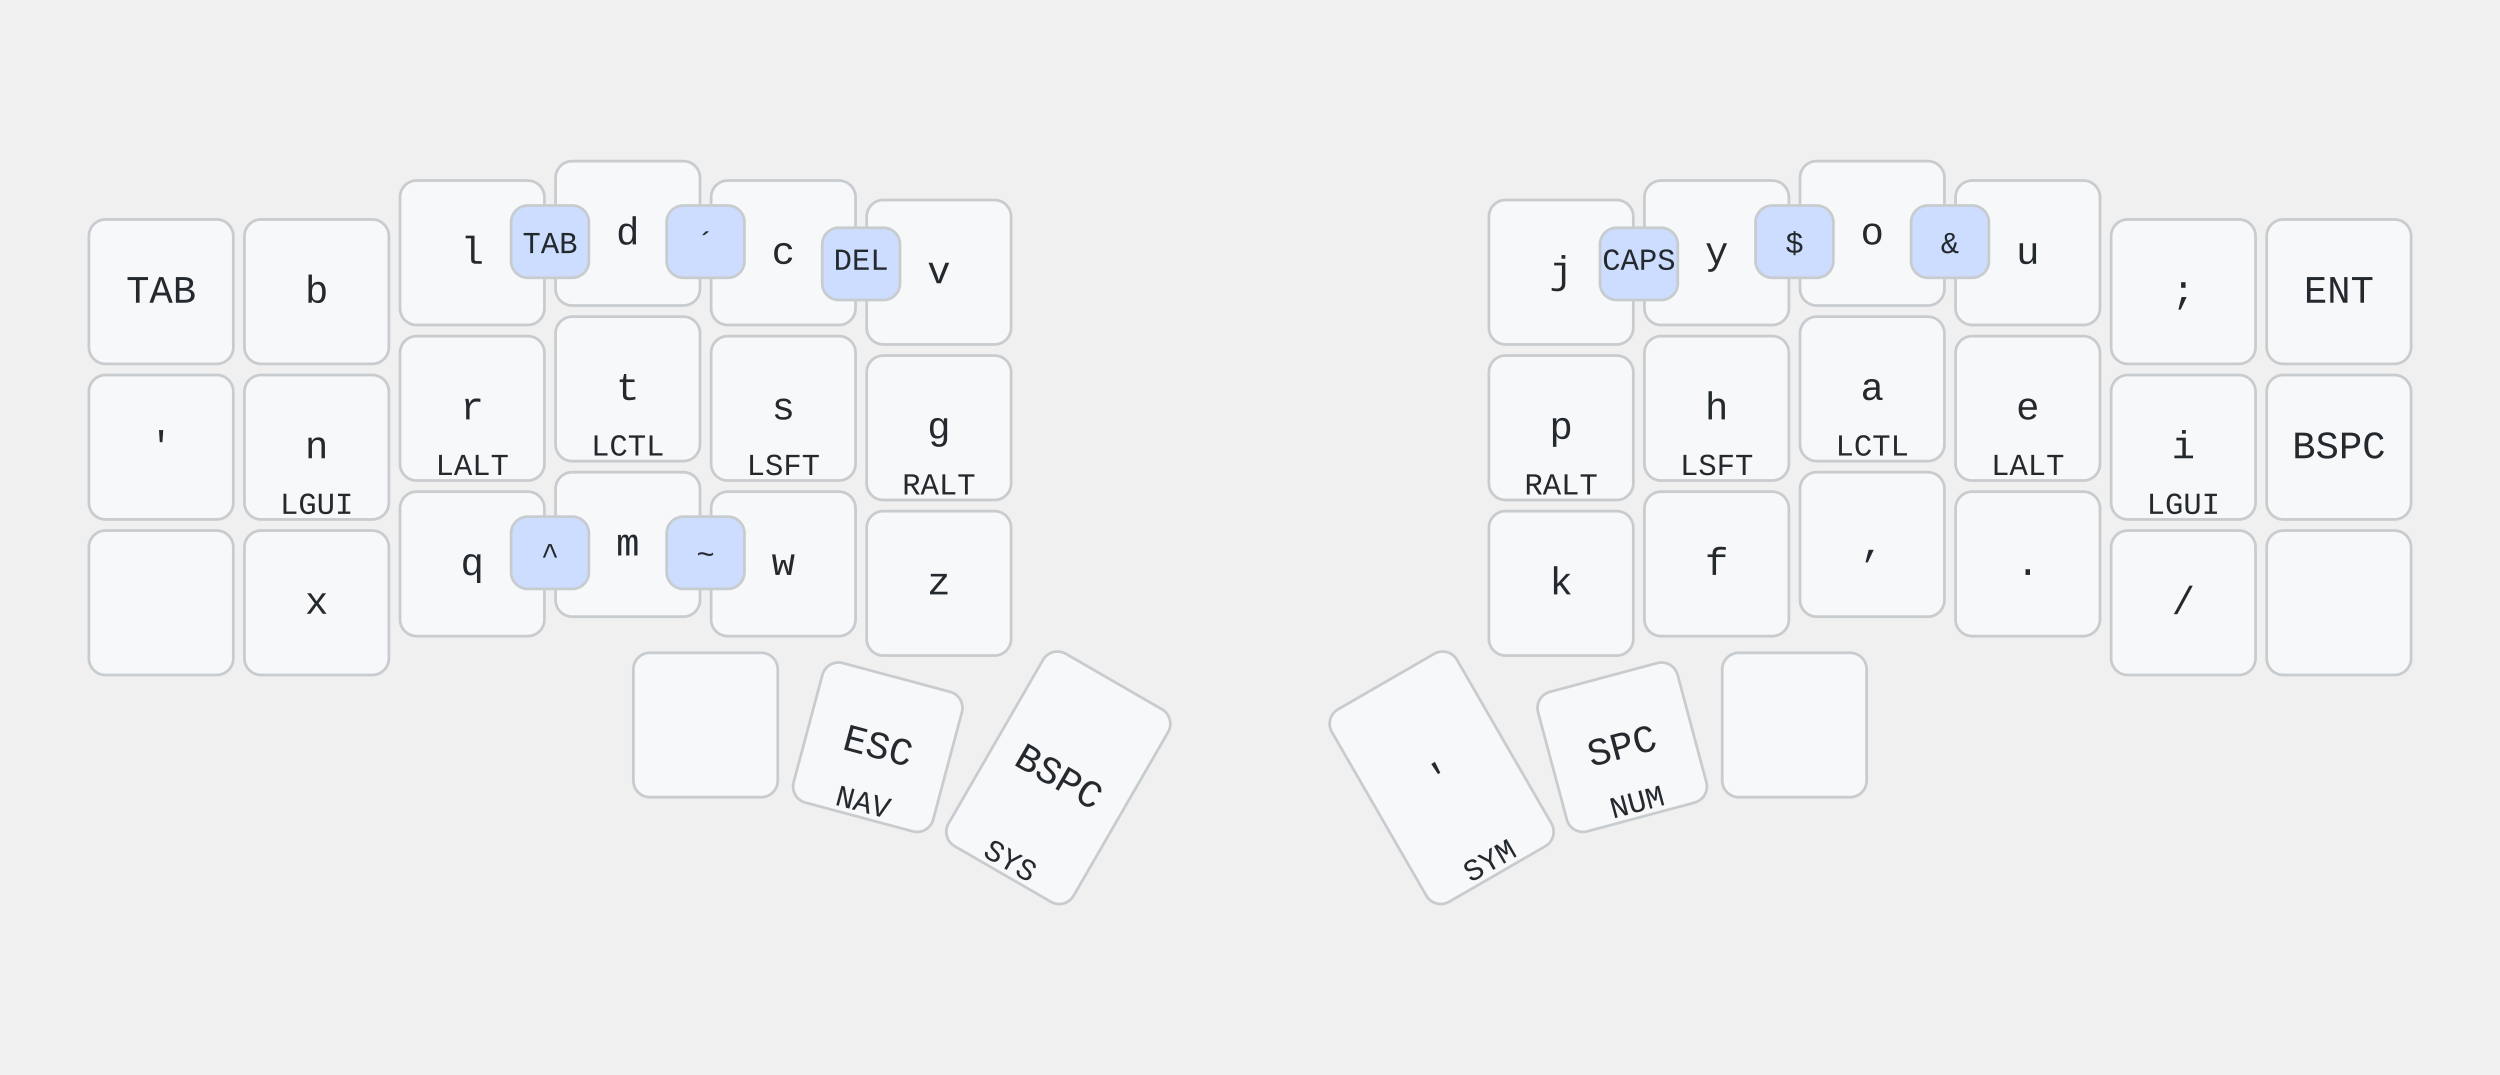
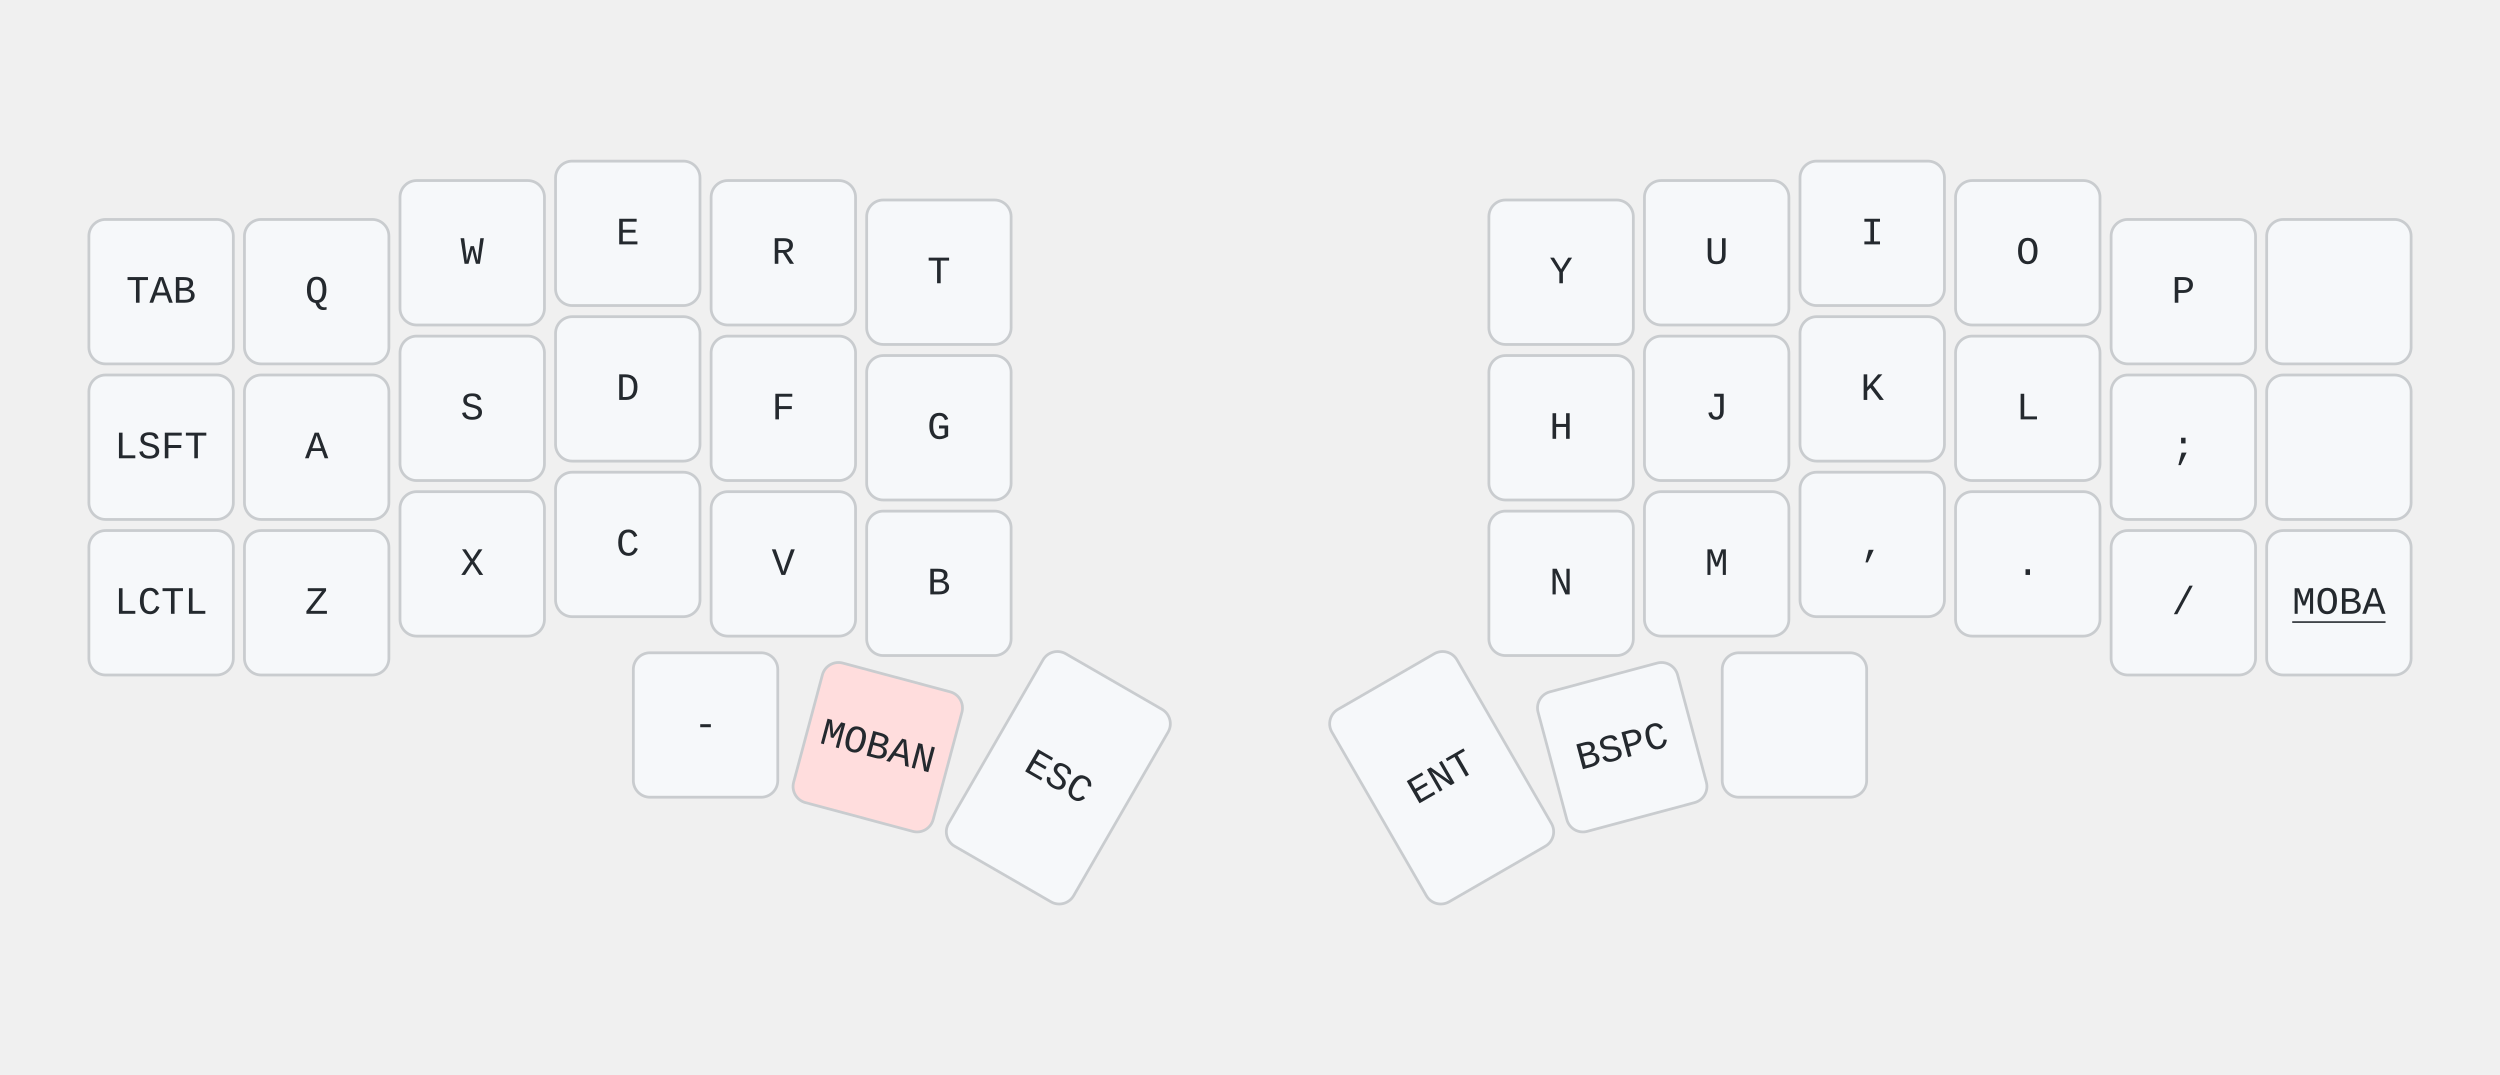
<svg xmlns="http://www.w3.org/2000/svg" width="900" height="387" viewBox="0 0 900 387" class="keymap">
  <style>/* inherit to force styles through use tags */
svg path {
    fill: inherit;
}

/* font and background color specifications */
svg.keymap {
    font-family: SFMono-Regular,Consolas,Liberation Mono,Menlo,monospace;
    font-size: 14px;
    font-kerning: normal;
    text-rendering: optimizeLegibility;
    fill: #24292e;
}

/* default key styling */
rect.key {
    fill: #f6f8fa;
}

rect.key, rect.combo {
    stroke: #c9cccf;
    stroke-width: 1;
}

/* default key side styling, only used is draw_key_sides is set */
rect.side {
    filter: brightness(90%);
}

/* color accent for combo boxes */
rect.combo, rect.combo-separate {
    fill: #cdf;
}

/* color accent for held keys */
rect.held, rect.combo.held {
    fill: #fdd;
}

/* color accent for ghost (optional) keys */
rect.ghost, rect.combo.ghost {
    stroke-dasharray: 4, 4;
    stroke-width: 2;
}

text {
    text-anchor: middle;
    dominant-baseline: middle;
}

/* styling for layer labels */
text.label {
    font-weight: bold;
    text-anchor: start;
    stroke: white;
    stroke-width: 4;
    paint-order: stroke;
}

/* styling for optional footer */
text.footer {
    text-anchor: end;
    dominant-baseline: auto;
    stroke: white;
    stroke-width: 4;
    paint-order: stroke;
}

/* styling for combo tap, and key non-tap label text */
text.combo, text.hold, text.shifted, text.left, text.right, text.tl, text.tr, text.bl, text.br {
    font-size: 11px;
}

text.hold, text.bl, text.br {
    text-anchor: middle;
    dominant-baseline: auto;
}

text.shifted, text.tl, text.tr {
    text-anchor: middle;
    dominant-baseline: hanging;
}

text.left, text.tl, text.bl {
    text-anchor: start;
}

text.right, text.tr, text.br {
    text-anchor: end;
}

text.layer-activator {
    text-decoration: underline;
}

/* styling for hold/shifted label text in combo box */
text.combo.hold, text.combo.shifted, text.combo.left, text.combo.right {
    font-size: 8px;
}

/* lighter symbol for transparent keys */
text.trans {
    fill: #7b7e81;
}

/* styling for combo dendrons */
path.combo {
    stroke-width: 1;
    stroke: gray;
    fill: none;
}

/* Start Tabler Icons Cleanup */
/* cannot use height/width with glyphs */
.icon-tabler &gt; path {
    fill: inherit;
    stroke: inherit;
    stroke-width: 2;
}
/* hide tabler's default box */
.icon-tabler &gt; path[stroke="none"][fill="none"] {
    visibility: hidden;
}
/* End Tabler Icons Cleanup */
</style>
-   <g transform="translate(30, 0)" class="layer-BASE">
+   <g transform="translate(30, 0)" class="layer-MOBA">
    <g transform="translate(0, 56)">
      <g transform="translate(28, 49)" class="key keypos-0">
        <rect rx="6" ry="6" x="-26" y="-26" width="52" height="52" class="key" />
        <text x="0" y="0" class="key tap">TAB</text>
      </g>
      <g transform="translate(84, 49)" class="key keypos-1">
        <rect rx="6" ry="6" x="-26" y="-26" width="52" height="52" class="key" />
-         <text x="0" y="0" class="key tap">b</text>
+         <text x="0" y="0" class="key tap">Q</text>
      </g>
      <g transform="translate(140, 35)" class="key keypos-2">
        <rect rx="6" ry="6" x="-26" y="-26" width="52" height="52" class="key" />
-         <text x="0" y="0" class="key tap">l</text>
+         <text x="0" y="0" class="key tap">W</text>
      </g>
      <g transform="translate(196, 28)" class="key keypos-3">
        <rect rx="6" ry="6" x="-26" y="-26" width="52" height="52" class="key" />
-         <text x="0" y="0" class="key tap">d</text>
+         <text x="0" y="0" class="key tap">E</text>
      </g>
      <g transform="translate(252, 35)" class="key keypos-4">
        <rect rx="6" ry="6" x="-26" y="-26" width="52" height="52" class="key" />
-         <text x="0" y="0" class="key tap">c</text>
+         <text x="0" y="0" class="key tap">R</text>
      </g>
      <g transform="translate(308, 42)" class="key keypos-5">
        <rect rx="6" ry="6" x="-26" y="-26" width="52" height="52" class="key" />
-         <text x="0" y="0" class="key tap">v</text>
+         <text x="0" y="0" class="key tap">T</text>
      </g>
      <g transform="translate(532, 42)" class="key keypos-6">
        <rect rx="6" ry="6" x="-26" y="-26" width="52" height="52" class="key" />
-         <text x="0" y="0" class="key tap">j</text>
+         <text x="0" y="0" class="key tap">Y</text>
      </g>
      <g transform="translate(588, 35)" class="key keypos-7">
        <rect rx="6" ry="6" x="-26" y="-26" width="52" height="52" class="key" />
-         <text x="0" y="0" class="key tap">y</text>
+         <text x="0" y="0" class="key tap">U</text>
      </g>
      <g transform="translate(644, 28)" class="key keypos-8">
        <rect rx="6" ry="6" x="-26" y="-26" width="52" height="52" class="key" />
-         <text x="0" y="0" class="key tap">o</text>
+         <text x="0" y="0" class="key tap">I</text>
      </g>
      <g transform="translate(700, 35)" class="key keypos-9">
        <rect rx="6" ry="6" x="-26" y="-26" width="52" height="52" class="key" />
-         <text x="0" y="0" class="key tap">u</text>
+         <text x="0" y="0" class="key tap">O</text>
      </g>
      <g transform="translate(756, 49)" class="key keypos-10">
        <rect rx="6" ry="6" x="-26" y="-26" width="52" height="52" class="key" />
+         <text x="0" y="0" class="key tap">P</text>
+       </g>
+       <g transform="translate(812, 49)" class="key keypos-11">
+         <rect rx="6" ry="6" x="-26" y="-26" width="52" height="52" class="key" />
+       </g>
+       <g transform="translate(28, 105)" class="key keypos-12">
+         <rect rx="6" ry="6" x="-26" y="-26" width="52" height="52" class="key" />
+         <text x="0" y="0" class="key tap">LSFT</text>
+       </g>
+       <g transform="translate(84, 105)" class="key keypos-13">
+         <rect rx="6" ry="6" x="-26" y="-26" width="52" height="52" class="key" />
+         <text x="0" y="0" class="key tap">A</text>
+       </g>
+       <g transform="translate(140, 91)" class="key keypos-14">
+         <rect rx="6" ry="6" x="-26" y="-26" width="52" height="52" class="key" />
+         <text x="0" y="0" class="key tap">S</text>
+       </g>
+       <g transform="translate(196, 84)" class="key keypos-15">
+         <rect rx="6" ry="6" x="-26" y="-26" width="52" height="52" class="key" />
+         <text x="0" y="0" class="key tap">D</text>
+       </g>
+       <g transform="translate(252, 91)" class="key keypos-16">
+         <rect rx="6" ry="6" x="-26" y="-26" width="52" height="52" class="key" />
+         <text x="0" y="0" class="key tap">F</text>
+       </g>
+       <g transform="translate(308, 98)" class="key keypos-17">
+         <rect rx="6" ry="6" x="-26" y="-26" width="52" height="52" class="key" />
+         <text x="0" y="0" class="key tap">G</text>
+       </g>
+       <g transform="translate(532, 98)" class="key keypos-18">
+         <rect rx="6" ry="6" x="-26" y="-26" width="52" height="52" class="key" />
+         <text x="0" y="0" class="key tap">H</text>
+       </g>
+       <g transform="translate(588, 91)" class="key keypos-19">
+         <rect rx="6" ry="6" x="-26" y="-26" width="52" height="52" class="key" />
+         <text x="0" y="0" class="key tap">J</text>
+       </g>
+       <g transform="translate(644, 84)" class="key keypos-20">
+         <rect rx="6" ry="6" x="-26" y="-26" width="52" height="52" class="key" />
+         <text x="0" y="0" class="key tap">K</text>
+       </g>
+       <g transform="translate(700, 91)" class="key keypos-21">
+         <rect rx="6" ry="6" x="-26" y="-26" width="52" height="52" class="key" />
+         <text x="0" y="0" class="key tap">L</text>
+       </g>
+       <g transform="translate(756, 105)" class="key keypos-22">
+         <rect rx="6" ry="6" x="-26" y="-26" width="52" height="52" class="key" />
        <text x="0" y="0" class="key tap">;</text>
      </g>
-       <g transform="translate(812, 49)" class="key keypos-11">
-         <rect rx="6" ry="6" x="-26" y="-26" width="52" height="52" class="key" />
-         <text x="0" y="0" class="key tap">ENT</text>
-       </g>
-       <g transform="translate(28, 105)" class="key keypos-12">
-         <rect rx="6" ry="6" x="-26" y="-26" width="52" height="52" class="key" />
-         <text x="0" y="0" class="key tap">'</text>
-       </g>
-       <g transform="translate(84, 105)" class="key keypos-13">
-         <rect rx="6" ry="6" x="-26" y="-26" width="52" height="52" class="key" />
-         <text x="0" y="0" class="key tap">n</text>
-         <text x="0" y="24" class="key hold">LGUI</text>
-       </g>
-       <g transform="translate(140, 91)" class="key keypos-14">
-         <rect rx="6" ry="6" x="-26" y="-26" width="52" height="52" class="key" />
-         <text x="0" y="0" class="key tap">r</text>
-         <text x="0" y="24" class="key hold">LALT</text>
-       </g>
-       <g transform="translate(196, 84)" class="key keypos-15">
-         <rect rx="6" ry="6" x="-26" y="-26" width="52" height="52" class="key" />
-         <text x="0" y="0" class="key tap">t</text>
-         <text x="0" y="24" class="key hold">LCTL</text>
-       </g>
-       <g transform="translate(252, 91)" class="key keypos-16">
-         <rect rx="6" ry="6" x="-26" y="-26" width="52" height="52" class="key" />
-         <text x="0" y="0" class="key tap">s</text>
-         <text x="0" y="24" class="key hold">LSFT</text>
-       </g>
-       <g transform="translate(308, 98)" class="key keypos-17">
-         <rect rx="6" ry="6" x="-26" y="-26" width="52" height="52" class="key" />
-         <text x="0" y="0" class="key tap">g</text>
-         <text x="0" y="24" class="key hold">RALT</text>
-       </g>
-       <g transform="translate(532, 98)" class="key keypos-18">
-         <rect rx="6" ry="6" x="-26" y="-26" width="52" height="52" class="key" />
-         <text x="0" y="0" class="key tap">p</text>
-         <text x="0" y="24" class="key hold">RALT</text>
-       </g>
-       <g transform="translate(588, 91)" class="key keypos-19">
-         <rect rx="6" ry="6" x="-26" y="-26" width="52" height="52" class="key" />
-         <text x="0" y="0" class="key tap">h</text>
-         <text x="0" y="24" class="key hold">LSFT</text>
-       </g>
-       <g transform="translate(644, 84)" class="key keypos-20">
-         <rect rx="6" ry="6" x="-26" y="-26" width="52" height="52" class="key" />
-         <text x="0" y="0" class="key tap">a</text>
-         <text x="0" y="24" class="key hold">LCTL</text>
-       </g>
-       <g transform="translate(700, 91)" class="key keypos-21">
-         <rect rx="6" ry="6" x="-26" y="-26" width="52" height="52" class="key" />
-         <text x="0" y="0" class="key tap">e</text>
-         <text x="0" y="24" class="key hold">LALT</text>
-       </g>
-       <g transform="translate(756, 105)" class="key keypos-22">
-         <rect rx="6" ry="6" x="-26" y="-26" width="52" height="52" class="key" />
-         <text x="0" y="0" class="key tap">i</text>
-         <text x="0" y="24" class="key hold">LGUI</text>
-       </g>
      <g transform="translate(812, 105)" class="key keypos-23">
        <rect rx="6" ry="6" x="-26" y="-26" width="52" height="52" class="key" />
-         <text x="0" y="0" class="key tap">BSPC</text>
      </g>
      <g transform="translate(28, 161)" class="key keypos-24">
        <rect rx="6" ry="6" x="-26" y="-26" width="52" height="52" class="key" />
+         <text x="0" y="0" class="key tap">LCTL</text>
      </g>
      <g transform="translate(84, 161)" class="key keypos-25">
        <rect rx="6" ry="6" x="-26" y="-26" width="52" height="52" class="key" />
-         <text x="0" y="0" class="key tap">x</text>
+         <text x="0" y="0" class="key tap">Z</text>
      </g>
      <g transform="translate(140, 147)" class="key keypos-26">
        <rect rx="6" ry="6" x="-26" y="-26" width="52" height="52" class="key" />
-         <text x="0" y="0" class="key tap">q</text>
+         <text x="0" y="0" class="key tap">X</text>
      </g>
      <g transform="translate(196, 140)" class="key keypos-27">
        <rect rx="6" ry="6" x="-26" y="-26" width="52" height="52" class="key" />
-         <text x="0" y="0" class="key tap">m</text>
+         <text x="0" y="0" class="key tap">C</text>
      </g>
      <g transform="translate(252, 147)" class="key keypos-28">
        <rect rx="6" ry="6" x="-26" y="-26" width="52" height="52" class="key" />
-         <text x="0" y="0" class="key tap">w</text>
+         <text x="0" y="0" class="key tap">V</text>
      </g>
      <g transform="translate(308, 154)" class="key keypos-29">
        <rect rx="6" ry="6" x="-26" y="-26" width="52" height="52" class="key" />
-         <text x="0" y="0" class="key tap">z</text>
+         <text x="0" y="0" class="key tap">B</text>
      </g>
      <g transform="translate(532, 154)" class="key keypos-30">
        <rect rx="6" ry="6" x="-26" y="-26" width="52" height="52" class="key" />
-         <text x="0" y="0" class="key tap">k</text>
+         <text x="0" y="0" class="key tap">N</text>
      </g>
      <g transform="translate(588, 147)" class="key keypos-31">
        <rect rx="6" ry="6" x="-26" y="-26" width="52" height="52" class="key" />
-         <text x="0" y="0" class="key tap">f</text>
+         <text x="0" y="0" class="key tap">M</text>
      </g>
      <g transform="translate(644, 140)" class="key keypos-32">
        <rect rx="6" ry="6" x="-26" y="-26" width="52" height="52" class="key" />
        <text x="0" y="0" class="key tap">,</text>
      </g>
      <g transform="translate(700, 147)" class="key keypos-33">
        <rect rx="6" ry="6" x="-26" y="-26" width="52" height="52" class="key" />
        <text x="0" y="0" class="key tap">.</text>
      </g>
      <g transform="translate(756, 161)" class="key keypos-34">
        <rect rx="6" ry="6" x="-26" y="-26" width="52" height="52" class="key" />
        <text x="0" y="0" class="key tap">/</text>
      </g>
-       <g transform="translate(812, 161)" class="key keypos-35">
-         <rect rx="6" ry="6" x="-26" y="-26" width="52" height="52" class="key" />
+       <g transform="translate(812, 161)" class="key toggle keypos-35">
+         <rect rx="6" ry="6" x="-26" y="-26" width="52" height="52" class="key toggle" />
+         <a href="#MOBA">
+           <text x="0" y="0" class="key toggle tap layer-activator">MOBA</text>
+         </a>
      </g>
      <g transform="translate(224, 205)" class="key keypos-36">
        <rect rx="6" ry="6" x="-26" y="-26" width="52" height="52" class="key" />
-       </g>
-       <g transform="translate(286, 213) rotate(15.0)" class="key keypos-37">
-         <rect rx="6" ry="6" x="-26" y="-26" width="52" height="52" class="key" />
-         <text x="0" y="0" class="key tap">ESC</text>
-         <text x="0" y="24" class="key hold">NAV</text>
+         <text x="0" y="0" class="key tap">-</text>
+       </g>
+       <g transform="translate(286, 213) rotate(15.0)" class="key held keypos-37">
+         <rect rx="6" ry="6" x="-26" y="-26" width="52" height="52" class="key held" />
+         <text x="0" y="0" class="key held tap">MOBAN</text>
      </g>
      <g transform="translate(351, 224) rotate(30.0)" class="key keypos-38">
        <rect rx="6" ry="6" x="-26" y="-40" width="52" height="80" class="key" />
-         <text x="0" y="0" class="key tap">BSPC</text>
-         <text x="0" y="38" class="key hold">SYS</text>
+         <text x="0" y="0" class="key tap">ESC</text>
      </g>
      <g transform="translate(489, 224) rotate(-30.0)" class="key keypos-39">
        <rect rx="6" ry="6" x="-26" y="-40" width="52" height="80" class="key" />
-         <text x="0" y="0" class="key tap">'</text>
-         <text x="0" y="38" class="key hold">SYM</text>
+         <text x="0" y="0" class="key tap">ENT</text>
      </g>
      <g transform="translate(554, 213) rotate(-15.0)" class="key keypos-40">
        <rect rx="6" ry="6" x="-26" y="-26" width="52" height="52" class="key" />
-         <text x="0" y="0" class="key tap">SPC</text>
-         <text x="0" y="24" class="key hold">NUM</text>
+         <text x="0" y="0" class="key tap">BSPC</text>
      </g>
      <g transform="translate(616, 205)" class="key keypos-41">
        <rect rx="6" ry="6" x="-26" y="-26" width="52" height="52" class="key" />
-       </g>
-       <g class="combo combopos-0">
-         <rect rx="6" ry="6" x="154" y="18" width="28" height="26" class="combo" />
-         <text x="168" y="32" class="combo tap">TAB</text>
-       </g>
-       <g class="combo combopos-1">
-         <rect rx="6" ry="6" x="210" y="18" width="28" height="26" class="combo" />
-         <text x="224" y="32" class="combo tap">´</text>
-       </g>
-       <g class="combo combopos-2">
-         <rect rx="6" ry="6" x="266" y="26" width="28" height="26" class="combo" />
-         <text x="280" y="38" class="combo tap">DEL</text>
-       </g>
-       <g class="combo combopos-3">
-         <rect rx="6" ry="6" x="546" y="26" width="28" height="26" class="combo" />
-         <text x="560" y="38" class="combo tap">CAPS</text>
-       </g>
-       <g class="combo combopos-4">
-         <rect rx="6" ry="6" x="602" y="18" width="28" height="26" class="combo" />
-         <text x="616" y="32" class="combo tap">$</text>
-       </g>
-       <g class="combo combopos-5">
-         <rect rx="6" ry="6" x="658" y="18" width="28" height="26" class="combo" />
-         <text x="672" y="32" class="combo tap">&amp;</text>
-       </g>
-       <g class="combo combopos-6">
-         <rect rx="6" ry="6" x="154" y="130" width="28" height="26" class="combo" />
-         <text x="168" y="144" class="combo tap">^</text>
-       </g>
-       <g class="combo combopos-7">
-         <rect rx="6" ry="6" x="210" y="130" width="28" height="26" class="combo" />
-         <text x="224" y="144" class="combo tap">~</text>
      </g>
    </g>
  </g>
</svg>
